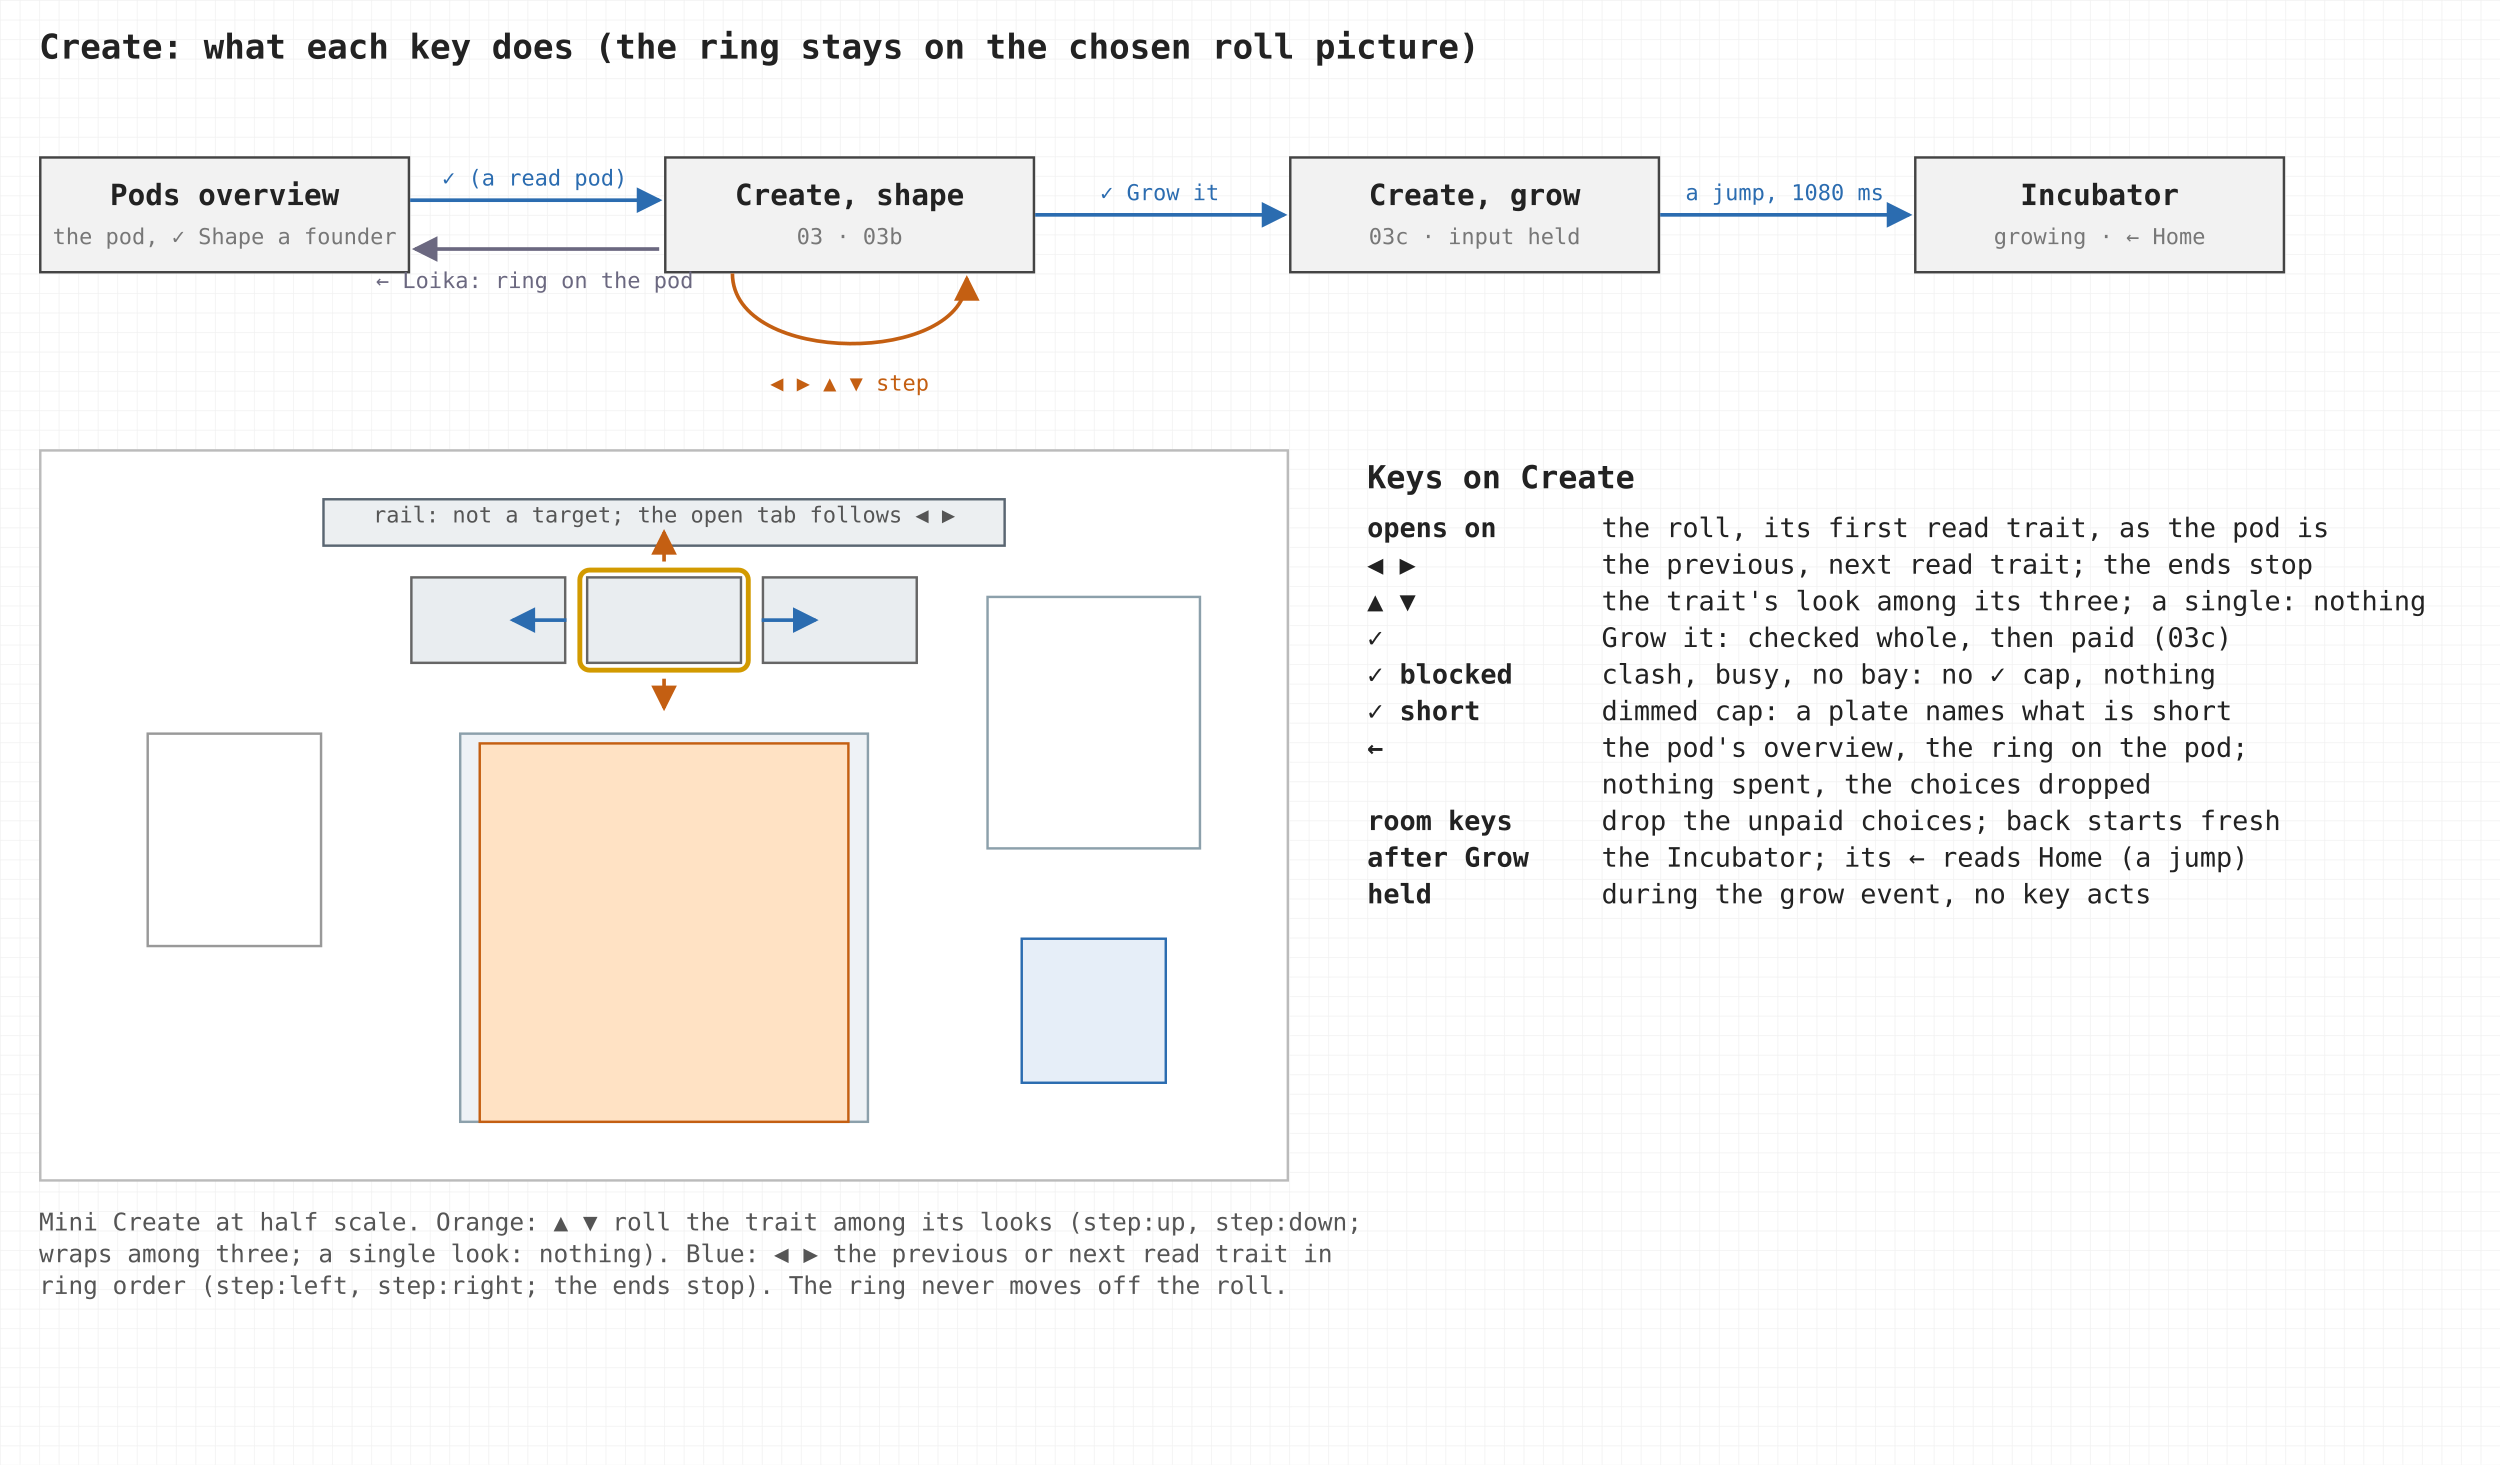
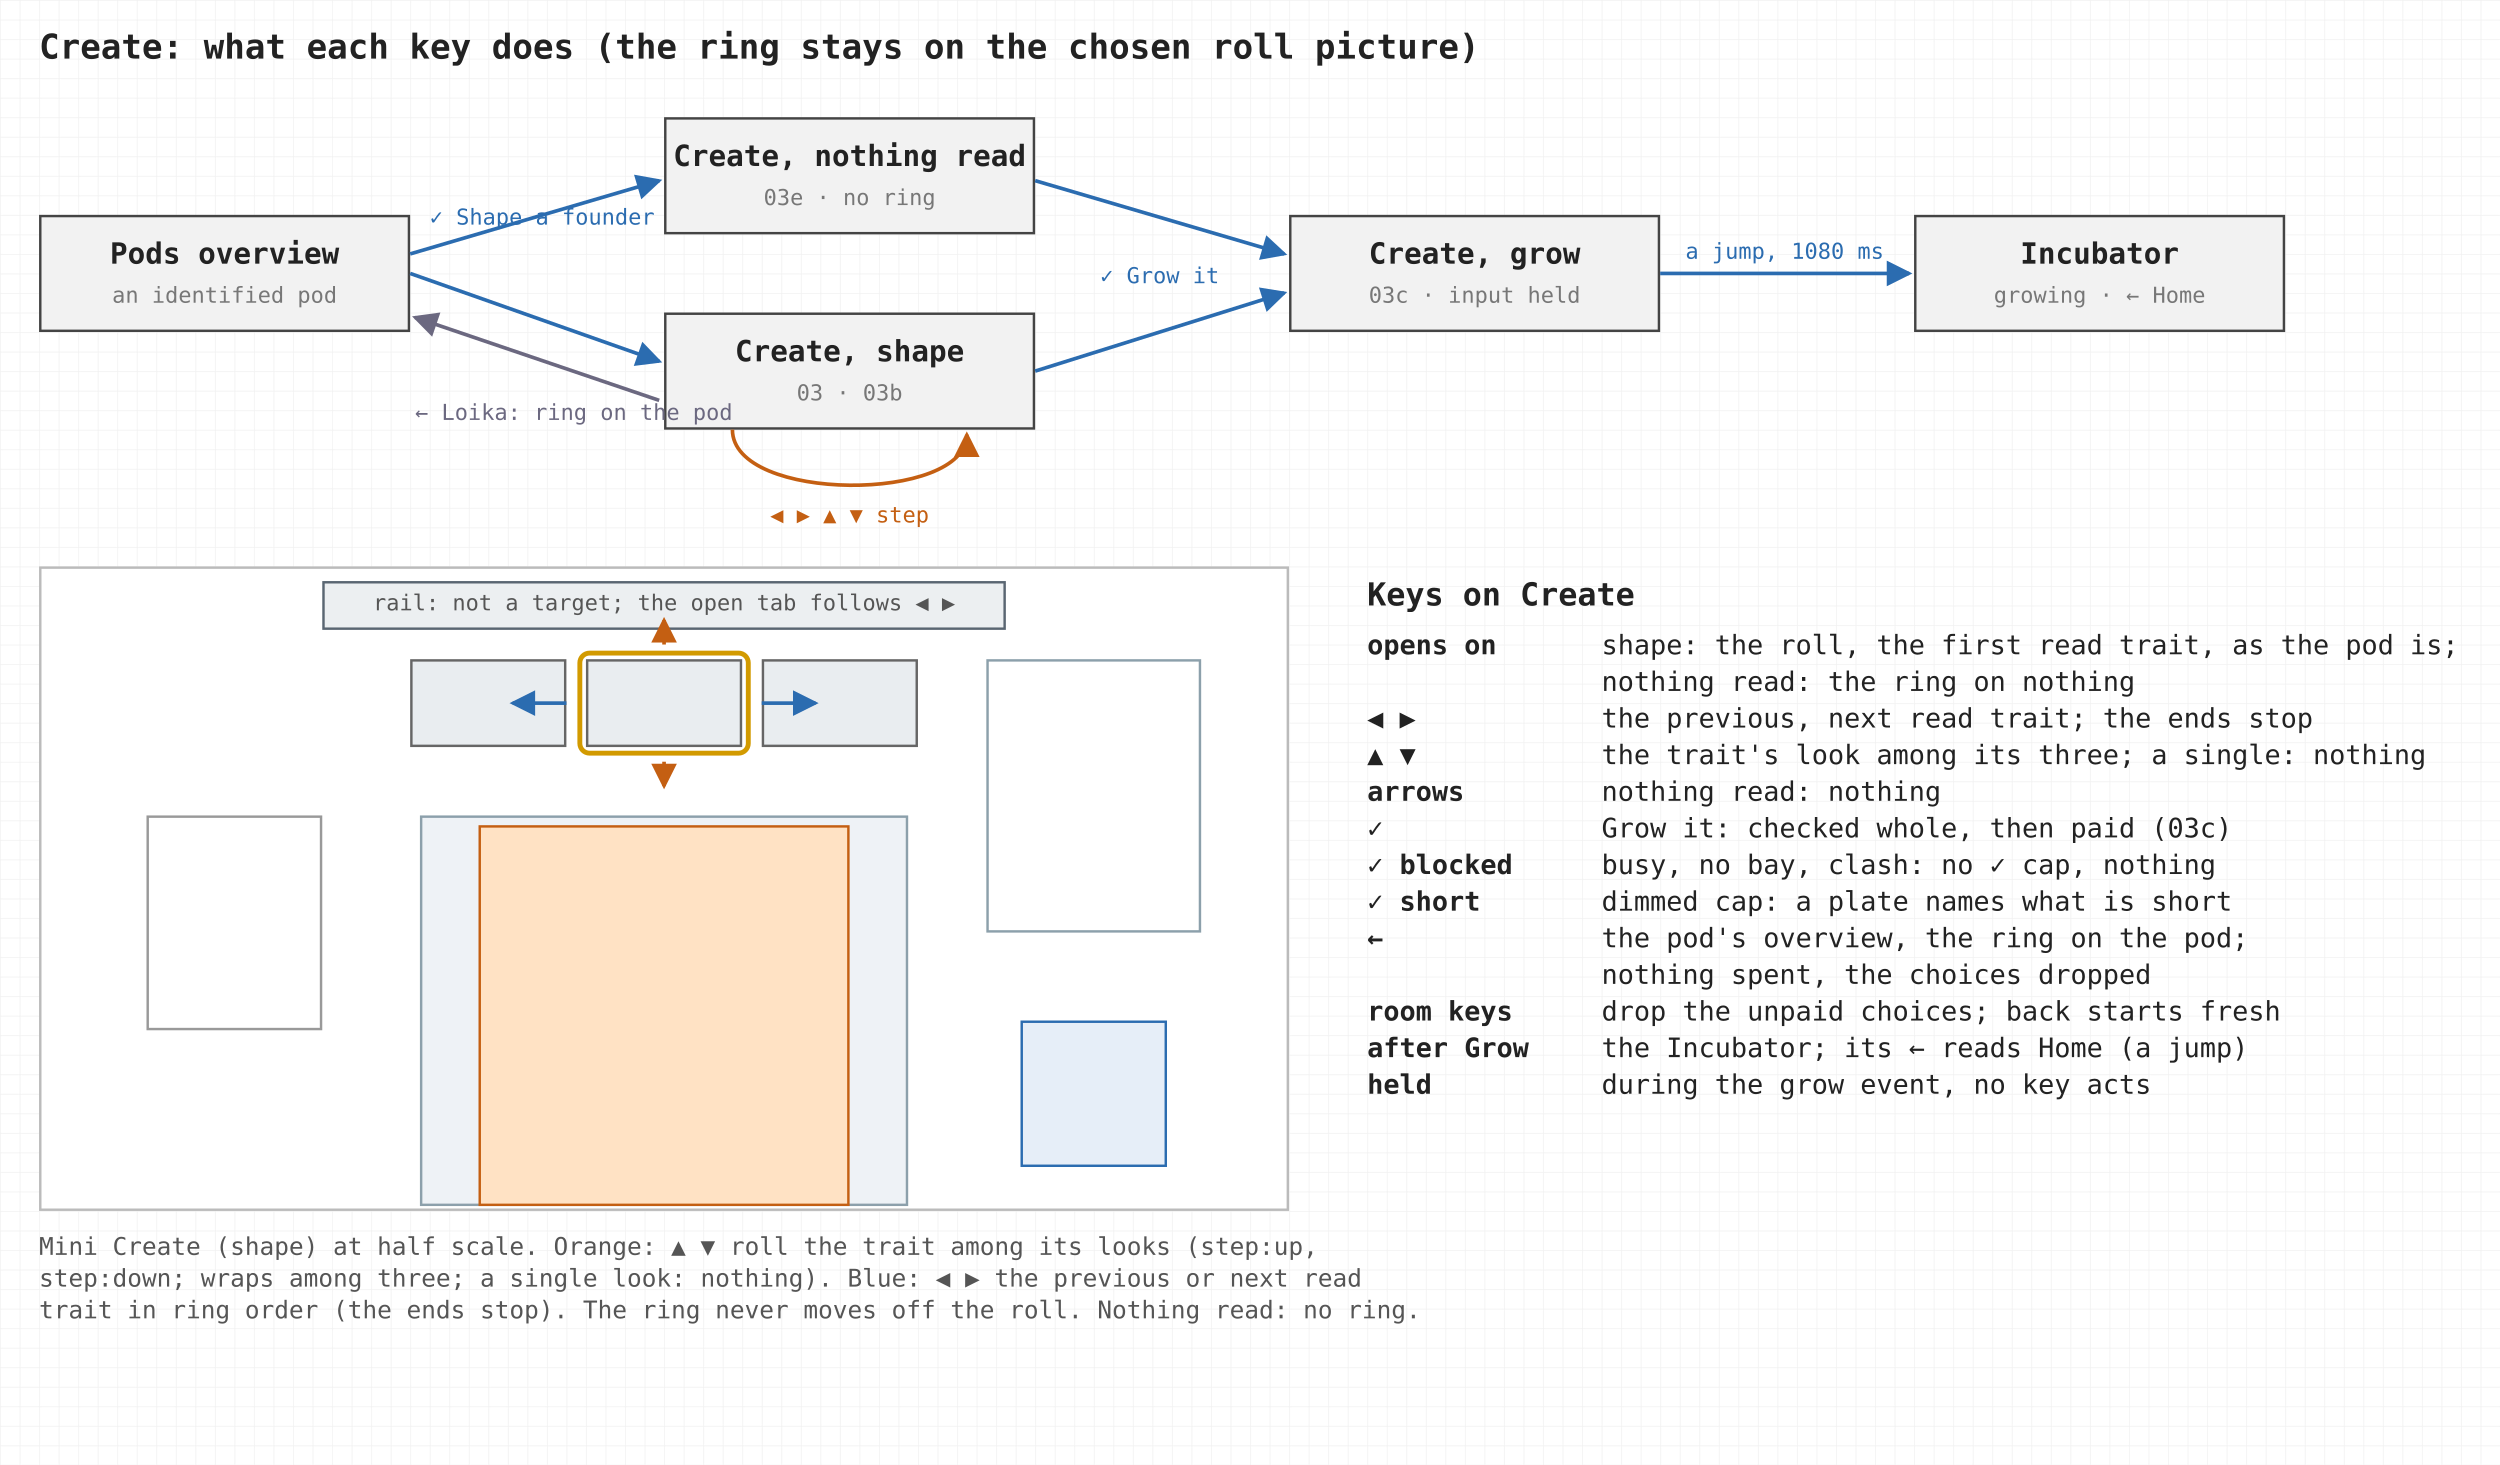
<svg xmlns="http://www.w3.org/2000/svg" viewBox="0 0 1024 600" width="1024" height="600" font-family="ui-monospace, Menlo, Consolas, monospace">
  <defs>
    <pattern id="g8" width="8" height="8" patternUnits="userSpaceOnUse">
      <path d="M8 0H0V8" fill="none" stroke="#efefef" stroke-width="0.5" />
    </pattern>
    <marker id="ah" viewBox="0 0 8 8" refX="7" refY="4" markerWidth="7" markerHeight="7" orient="auto">
      <path d="M0 0L8 4L0 8z" fill="#2b6cb0" />
    </marker>
    <marker id="ao" viewBox="0 0 8 8" refX="7" refY="4" markerWidth="7" markerHeight="7" orient="auto">
      <path d="M0 0L8 4L0 8z" fill="#c45f12" />
    </marker>
    <marker id="ag" viewBox="0 0 8 8" refX="7" refY="4" markerWidth="7" markerHeight="7" orient="auto">
      <path d="M0 0L8 4L0 8z" fill="#6b6880" />
    </marker>
  </defs>
  <rect width="1024" height="600" fill="#ffffff" />
  <rect width="1024" height="600" fill="url(#g8)" />
  <text x="16" y="24" font-size="14" fill="#222" font-weight="600">Create: what each key does (the ring stays on the chosen roll picture)</text>
-   <rect x="16.5" y="64.5" width="151" height="47" fill="#f2f2f2" stroke="#444" stroke-width="1" />
-   <text x="92" y="84" font-size="12" fill="#222" text-anchor="middle" font-weight="600">Pods overview</text>
-   <text x="92" y="100" font-size="9" fill="#777" text-anchor="middle">the pod, ✓ Shape a founder</text>
-   <rect x="272.5" y="64.5" width="151" height="47" fill="#f2f2f2" stroke="#444" stroke-width="1" />
-   <text x="348" y="84" font-size="12" fill="#222" text-anchor="middle" font-weight="600">Create, shape</text>
-   <text x="348" y="100" font-size="9" fill="#777" text-anchor="middle">03 · 03b</text>
-   <rect x="528.5" y="64.5" width="151" height="47" fill="#f2f2f2" stroke="#444" stroke-width="1" />
-   <text x="604" y="84" font-size="12" fill="#222" text-anchor="middle" font-weight="600">Create, grow</text>
-   <text x="604" y="100" font-size="9" fill="#777" text-anchor="middle">03c · input held</text>
-   <rect x="784.5" y="64.5" width="151" height="47" fill="#f2f2f2" stroke="#444" stroke-width="1" />
-   <text x="860" y="84" font-size="12" fill="#222" text-anchor="middle" font-weight="600">Incubator</text>
-   <text x="860" y="100" font-size="9" fill="#777" text-anchor="middle">growing · ← Home</text>
-   <line x1="168" y1="82" x2="270" y2="82" stroke="#2b6cb0" stroke-width="1.5" marker-end="url(#ah)" />
-   <text x="219" y="76" font-size="9" fill="#2b6cb0" text-anchor="middle">✓ (a read pod)</text>
-   <line x1="270" y1="102" x2="170" y2="102" stroke="#6b6880" stroke-width="1.5" marker-end="url(#ag)" />
-   <text x="219" y="118" font-size="9" fill="#6b6880" text-anchor="middle">← Loika: ring on the pod</text>
-   <line x1="424" y1="88" x2="526" y2="88" stroke="#2b6cb0" stroke-width="1.5" marker-end="url(#ah)" />
-   <text x="475" y="82" font-size="9" fill="#2b6cb0" text-anchor="middle">✓ Grow it</text>
-   <line x1="680" y1="88" x2="782" y2="88" stroke="#2b6cb0" stroke-width="1.5" marker-end="url(#ah)" />
-   <text x="731" y="82" font-size="9" fill="#2b6cb0" text-anchor="middle">a jump, 1080 ms</text>
-   <path d="M 300 112 C 300 150, 396 150, 396 114" fill="none" stroke="#c45f12" stroke-width="1.5" marker-end="url(#ao)" />
-   <text x="348" y="160" font-size="9" fill="#c45f12" text-anchor="middle">◀ ▶ ▲ ▼ step</text>
-   <rect x="16.5" y="184.5" width="511" height="299" fill="#fff" stroke="#bbb" stroke-width="1" />
-   <rect x="132.5" y="204.5" width="279" height="19" fill="#eceff1" stroke="#5a6672" stroke-width="1" />
-   <text x="272" y="214" font-size="9" fill="#555" text-anchor="middle">rail: not a target; the open tab follows ◀ ▶</text>
-   <rect x="168.5" y="236.5" width="63" height="35" fill="#e9edf0" stroke="#666" stroke-width="1" />
-   <rect x="240.5" y="236.5" width="63" height="35" fill="#e9edf0" stroke="#666" stroke-width="1" />
-   <rect x="312.5" y="236.5" width="63" height="35" fill="#e9edf0" stroke="#666" stroke-width="1" />
-   <rect x="237.5" y="233.5" width="69" height="41" rx="4" fill="none" stroke="#d29a00" stroke-width="2" />
-   <rect x="188.5" y="300.5" width="167" height="159" fill="#eef2f6" stroke="#8ca0ab" stroke-width="1" />
-   <rect x="196.5" y="304.5" width="151" height="155" fill="#ffe2c4" stroke="#c45f12" stroke-width="1" />
-   <rect x="60.5" y="300.5" width="71" height="87" fill="none" stroke="#999" stroke-width="1" />
-   <rect x="404.5" y="244.5" width="87" height="103" fill="none" stroke="#8ca0ab" stroke-width="1" />
-   <rect x="418.5" y="384.5" width="59" height="59" fill="#e6eef8" stroke="#2b6cb0" stroke-width="1" />
-   <line x1="272" y1="230" x2="272" y2="218" stroke="#c45f12" stroke-width="1.5" marker-end="url(#ao)" />
-   <line x1="272" y1="278" x2="272" y2="290" stroke="#c45f12" stroke-width="1.5" marker-end="url(#ao)" />
-   <line x1="232" y1="254" x2="210" y2="254" stroke="#2b6cb0" stroke-width="1.5" marker-end="url(#ah)" />
-   <line x1="312" y1="254" x2="334" y2="254" stroke="#2b6cb0" stroke-width="1.5" marker-end="url(#ah)" />
-   <text x="16" y="504" font-size="10" fill="#555">Mini Create at half scale. Orange: ▲ ▼ roll the trait among its looks (step:up, step:down;</text>
-   <text x="16" y="517" font-size="10" fill="#555">wraps among three; a single look: nothing). Blue: ◀ ▶ the previous or next read trait in</text>
-   <text x="16" y="530" font-size="10" fill="#555">ring order (step:left, step:right; the ends stop). The ring never moves off the roll.</text>
-   <text x="560" y="200" font-size="13" fill="#222" font-weight="700">Keys on Create</text>
-   <text x="560" y="220" font-size="11" fill="#222" font-weight="600">opens on</text>
-   <text x="656" y="220" font-size="11" fill="#222">the roll, its first read trait, as the pod is</text>
-   <text x="560" y="235" font-size="11" fill="#222" font-weight="600">◀ ▶</text>
-   <text x="656" y="235" font-size="11" fill="#222">the previous, next read trait; the ends stop</text>
-   <text x="560" y="250" font-size="11" fill="#222" font-weight="600">▲ ▼</text>
-   <text x="656" y="250" font-size="11" fill="#222">the trait's look among its three; a single: nothing</text>
-   <text x="560" y="265" font-size="11" fill="#222" font-weight="600">✓</text>
-   <text x="656" y="265" font-size="11" fill="#222">Grow it: checked whole, then paid (03c)</text>
-   <text x="560" y="280" font-size="11" fill="#222" font-weight="600">✓ blocked</text>
-   <text x="656" y="280" font-size="11" fill="#222">clash, busy, no bay: no ✓ cap, nothing</text>
-   <text x="560" y="295" font-size="11" fill="#222" font-weight="600">✓ short</text>
-   <text x="656" y="295" font-size="11" fill="#222">dimmed cap: a plate names what is short</text>
-   <text x="560" y="310" font-size="11" fill="#222" font-weight="600">←</text>
-   <text x="656" y="310" font-size="11" fill="#222">the pod's overview, the ring on the pod;</text>
-   <text x="560" y="325" font-size="11" fill="#222" font-weight="600" />
-   <text x="656" y="325" font-size="11" fill="#222">nothing spent, the choices dropped</text>
-   <text x="560" y="340" font-size="11" fill="#222" font-weight="600">room keys</text>
-   <text x="656" y="340" font-size="11" fill="#222">drop the unpaid choices; back starts fresh</text>
-   <text x="560" y="355" font-size="11" fill="#222" font-weight="600">after Grow</text>
-   <text x="656" y="355" font-size="11" fill="#222">the Incubator; its ← reads Home (a jump)</text>
-   <text x="560" y="370" font-size="11" fill="#222" font-weight="600">held</text>
-   <text x="656" y="370" font-size="11" fill="#222">during the grow event, no key acts</text>
+   <rect x="16.5" y="88.5" width="151" height="47" fill="#f2f2f2" stroke="#444" stroke-width="1" />
+   <text x="92" y="108" font-size="12" fill="#222" text-anchor="middle" font-weight="600">Pods overview</text>
+   <text x="92" y="124" font-size="9" fill="#777" text-anchor="middle">an identified pod</text>
+   <rect x="272.5" y="48.5" width="151" height="47" fill="#f2f2f2" stroke="#444" stroke-width="1" />
+   <text x="348" y="68" font-size="12" fill="#222" text-anchor="middle" font-weight="600">Create, nothing read</text>
+   <text x="348" y="84" font-size="9" fill="#777" text-anchor="middle">03e · no ring</text>
+   <rect x="272.5" y="128.5" width="151" height="47" fill="#f2f2f2" stroke="#444" stroke-width="1" />
+   <text x="348" y="148" font-size="12" fill="#222" text-anchor="middle" font-weight="600">Create, shape</text>
+   <text x="348" y="164" font-size="9" fill="#777" text-anchor="middle">03 · 03b</text>
+   <rect x="528.5" y="88.5" width="151" height="47" fill="#f2f2f2" stroke="#444" stroke-width="1" />
+   <text x="604" y="108" font-size="12" fill="#222" text-anchor="middle" font-weight="600">Create, grow</text>
+   <text x="604" y="124" font-size="9" fill="#777" text-anchor="middle">03c · input held</text>
+   <rect x="784.5" y="88.5" width="151" height="47" fill="#f2f2f2" stroke="#444" stroke-width="1" />
+   <text x="860" y="108" font-size="12" fill="#222" text-anchor="middle" font-weight="600">Incubator</text>
+   <text x="860" y="124" font-size="9" fill="#777" text-anchor="middle">growing · ← Home</text>
+   <line x1="168" y1="104" x2="270" y2="74" stroke="#2b6cb0" stroke-width="1.5" marker-end="url(#ah)" />
+   <line x1="168" y1="112" x2="270" y2="148" stroke="#2b6cb0" stroke-width="1.5" marker-end="url(#ah)" />
+   <text x="176" y="92" font-size="9" fill="#2b6cb0">✓ Shape a founder</text>
+   <line x1="270" y1="164" x2="170" y2="130" stroke="#6b6880" stroke-width="1.5" marker-end="url(#ag)" />
+   <text x="170" y="172" font-size="9" fill="#6b6880">← Loika: ring on the pod</text>
+   <line x1="424" y1="74" x2="526" y2="104" stroke="#2b6cb0" stroke-width="1.5" marker-end="url(#ah)" />
+   <line x1="424" y1="152" x2="526" y2="120" stroke="#2b6cb0" stroke-width="1.5" marker-end="url(#ah)" />
+   <text x="475" y="116" font-size="9" fill="#2b6cb0" text-anchor="middle">✓ Grow it</text>
+   <line x1="680" y1="112" x2="782" y2="112" stroke="#2b6cb0" stroke-width="1.5" marker-end="url(#ah)" />
+   <text x="731" y="106" font-size="9" fill="#2b6cb0" text-anchor="middle">a jump, 1080 ms</text>
+   <path d="M 300 176 C 300 206, 396 206, 396 178" fill="none" stroke="#c45f12" stroke-width="1.5" marker-end="url(#ao)" />
+   <text x="348" y="214" font-size="9" fill="#c45f12" text-anchor="middle">◀ ▶ ▲ ▼ step</text>
+   <rect x="16.5" y="232.5" width="511" height="263" fill="#fff" stroke="#bbb" stroke-width="1" />
+   <rect x="132.5" y="238.5" width="279" height="19" fill="#eceff1" stroke="#5a6672" stroke-width="1" />
+   <text x="272" y="250" font-size="9" fill="#555" text-anchor="middle">rail: not a target; the open tab follows ◀ ▶</text>
+   <rect x="168.5" y="270.5" width="63" height="35" fill="#e9edf0" stroke="#666" stroke-width="1" />
+   <rect x="240.5" y="270.5" width="63" height="35" fill="#e9edf0" stroke="#666" stroke-width="1" />
+   <rect x="312.5" y="270.5" width="63" height="35" fill="#e9edf0" stroke="#666" stroke-width="1" />
+   <rect x="237.5" y="267.5" width="69" height="41" rx="4" fill="none" stroke="#d29a00" stroke-width="2" />
+   <rect x="172.5" y="334.5" width="199" height="159" fill="#eef2f6" stroke="#8ca0ab" stroke-width="1" />
+   <rect x="196.5" y="338.5" width="151" height="155" fill="#ffe2c4" stroke="#c45f12" stroke-width="1" />
+   <rect x="60.5" y="334.5" width="71" height="87" fill="none" stroke="#999" stroke-width="1" />
+   <rect x="404.5" y="270.5" width="87" height="111" fill="none" stroke="#8ca0ab" stroke-width="1" />
+   <rect x="418.5" y="418.5" width="59" height="59" fill="#e6eef8" stroke="#2b6cb0" stroke-width="1" />
+   <line x1="272" y1="264" x2="272" y2="254" stroke="#c45f12" stroke-width="1.5" marker-end="url(#ao)" />
+   <line x1="272" y1="312" x2="272" y2="322" stroke="#c45f12" stroke-width="1.5" marker-end="url(#ao)" />
+   <line x1="232" y1="288" x2="210" y2="288" stroke="#2b6cb0" stroke-width="1.5" marker-end="url(#ah)" />
+   <line x1="312" y1="288" x2="334" y2="288" stroke="#2b6cb0" stroke-width="1.5" marker-end="url(#ah)" />
+   <text x="16" y="514" font-size="10" fill="#555">Mini Create (shape) at half scale. Orange: ▲ ▼ roll the trait among its looks (step:up,</text>
+   <text x="16" y="527" font-size="10" fill="#555">step:down; wraps among three; a single look: nothing). Blue: ◀ ▶ the previous or next read</text>
+   <text x="16" y="540" font-size="10" fill="#555">trait in ring order (the ends stop). The ring never moves off the roll. Nothing read: no ring.</text>
+   <text x="560" y="248" font-size="13" fill="#222" font-weight="700">Keys on Create</text>
+   <text x="560" y="268" font-size="11" fill="#222" font-weight="600">opens on</text>
+   <text x="656" y="268" font-size="11" fill="#222">shape: the roll, the first read trait, as the pod is;</text>
+   <text x="560" y="283" font-size="11" fill="#222" font-weight="600" />
+   <text x="656" y="283" font-size="11" fill="#222">nothing read: the ring on nothing</text>
+   <text x="560" y="298" font-size="11" fill="#222" font-weight="600">◀ ▶</text>
+   <text x="656" y="298" font-size="11" fill="#222">the previous, next read trait; the ends stop</text>
+   <text x="560" y="313" font-size="11" fill="#222" font-weight="600">▲ ▼</text>
+   <text x="656" y="313" font-size="11" fill="#222">the trait's look among its three; a single: nothing</text>
+   <text x="560" y="328" font-size="11" fill="#222" font-weight="600">arrows</text>
+   <text x="656" y="328" font-size="11" fill="#222">nothing read: nothing</text>
+   <text x="560" y="343" font-size="11" fill="#222" font-weight="600">✓</text>
+   <text x="656" y="343" font-size="11" fill="#222">Grow it: checked whole, then paid (03c)</text>
+   <text x="560" y="358" font-size="11" fill="#222" font-weight="600">✓ blocked</text>
+   <text x="656" y="358" font-size="11" fill="#222">busy, no bay, clash: no ✓ cap, nothing</text>
+   <text x="560" y="373" font-size="11" fill="#222" font-weight="600">✓ short</text>
+   <text x="656" y="373" font-size="11" fill="#222">dimmed cap: a plate names what is short</text>
+   <text x="560" y="388" font-size="11" fill="#222" font-weight="600">←</text>
+   <text x="656" y="388" font-size="11" fill="#222">the pod's overview, the ring on the pod;</text>
+   <text x="560" y="403" font-size="11" fill="#222" font-weight="600" />
+   <text x="656" y="403" font-size="11" fill="#222">nothing spent, the choices dropped</text>
+   <text x="560" y="418" font-size="11" fill="#222" font-weight="600">room keys</text>
+   <text x="656" y="418" font-size="11" fill="#222">drop the unpaid choices; back starts fresh</text>
+   <text x="560" y="433" font-size="11" fill="#222" font-weight="600">after Grow</text>
+   <text x="656" y="433" font-size="11" fill="#222">the Incubator; its ← reads Home (a jump)</text>
+   <text x="560" y="448" font-size="11" fill="#222" font-weight="600">held</text>
+   <text x="656" y="448" font-size="11" fill="#222">during the grow event, no key acts</text>
</svg>
